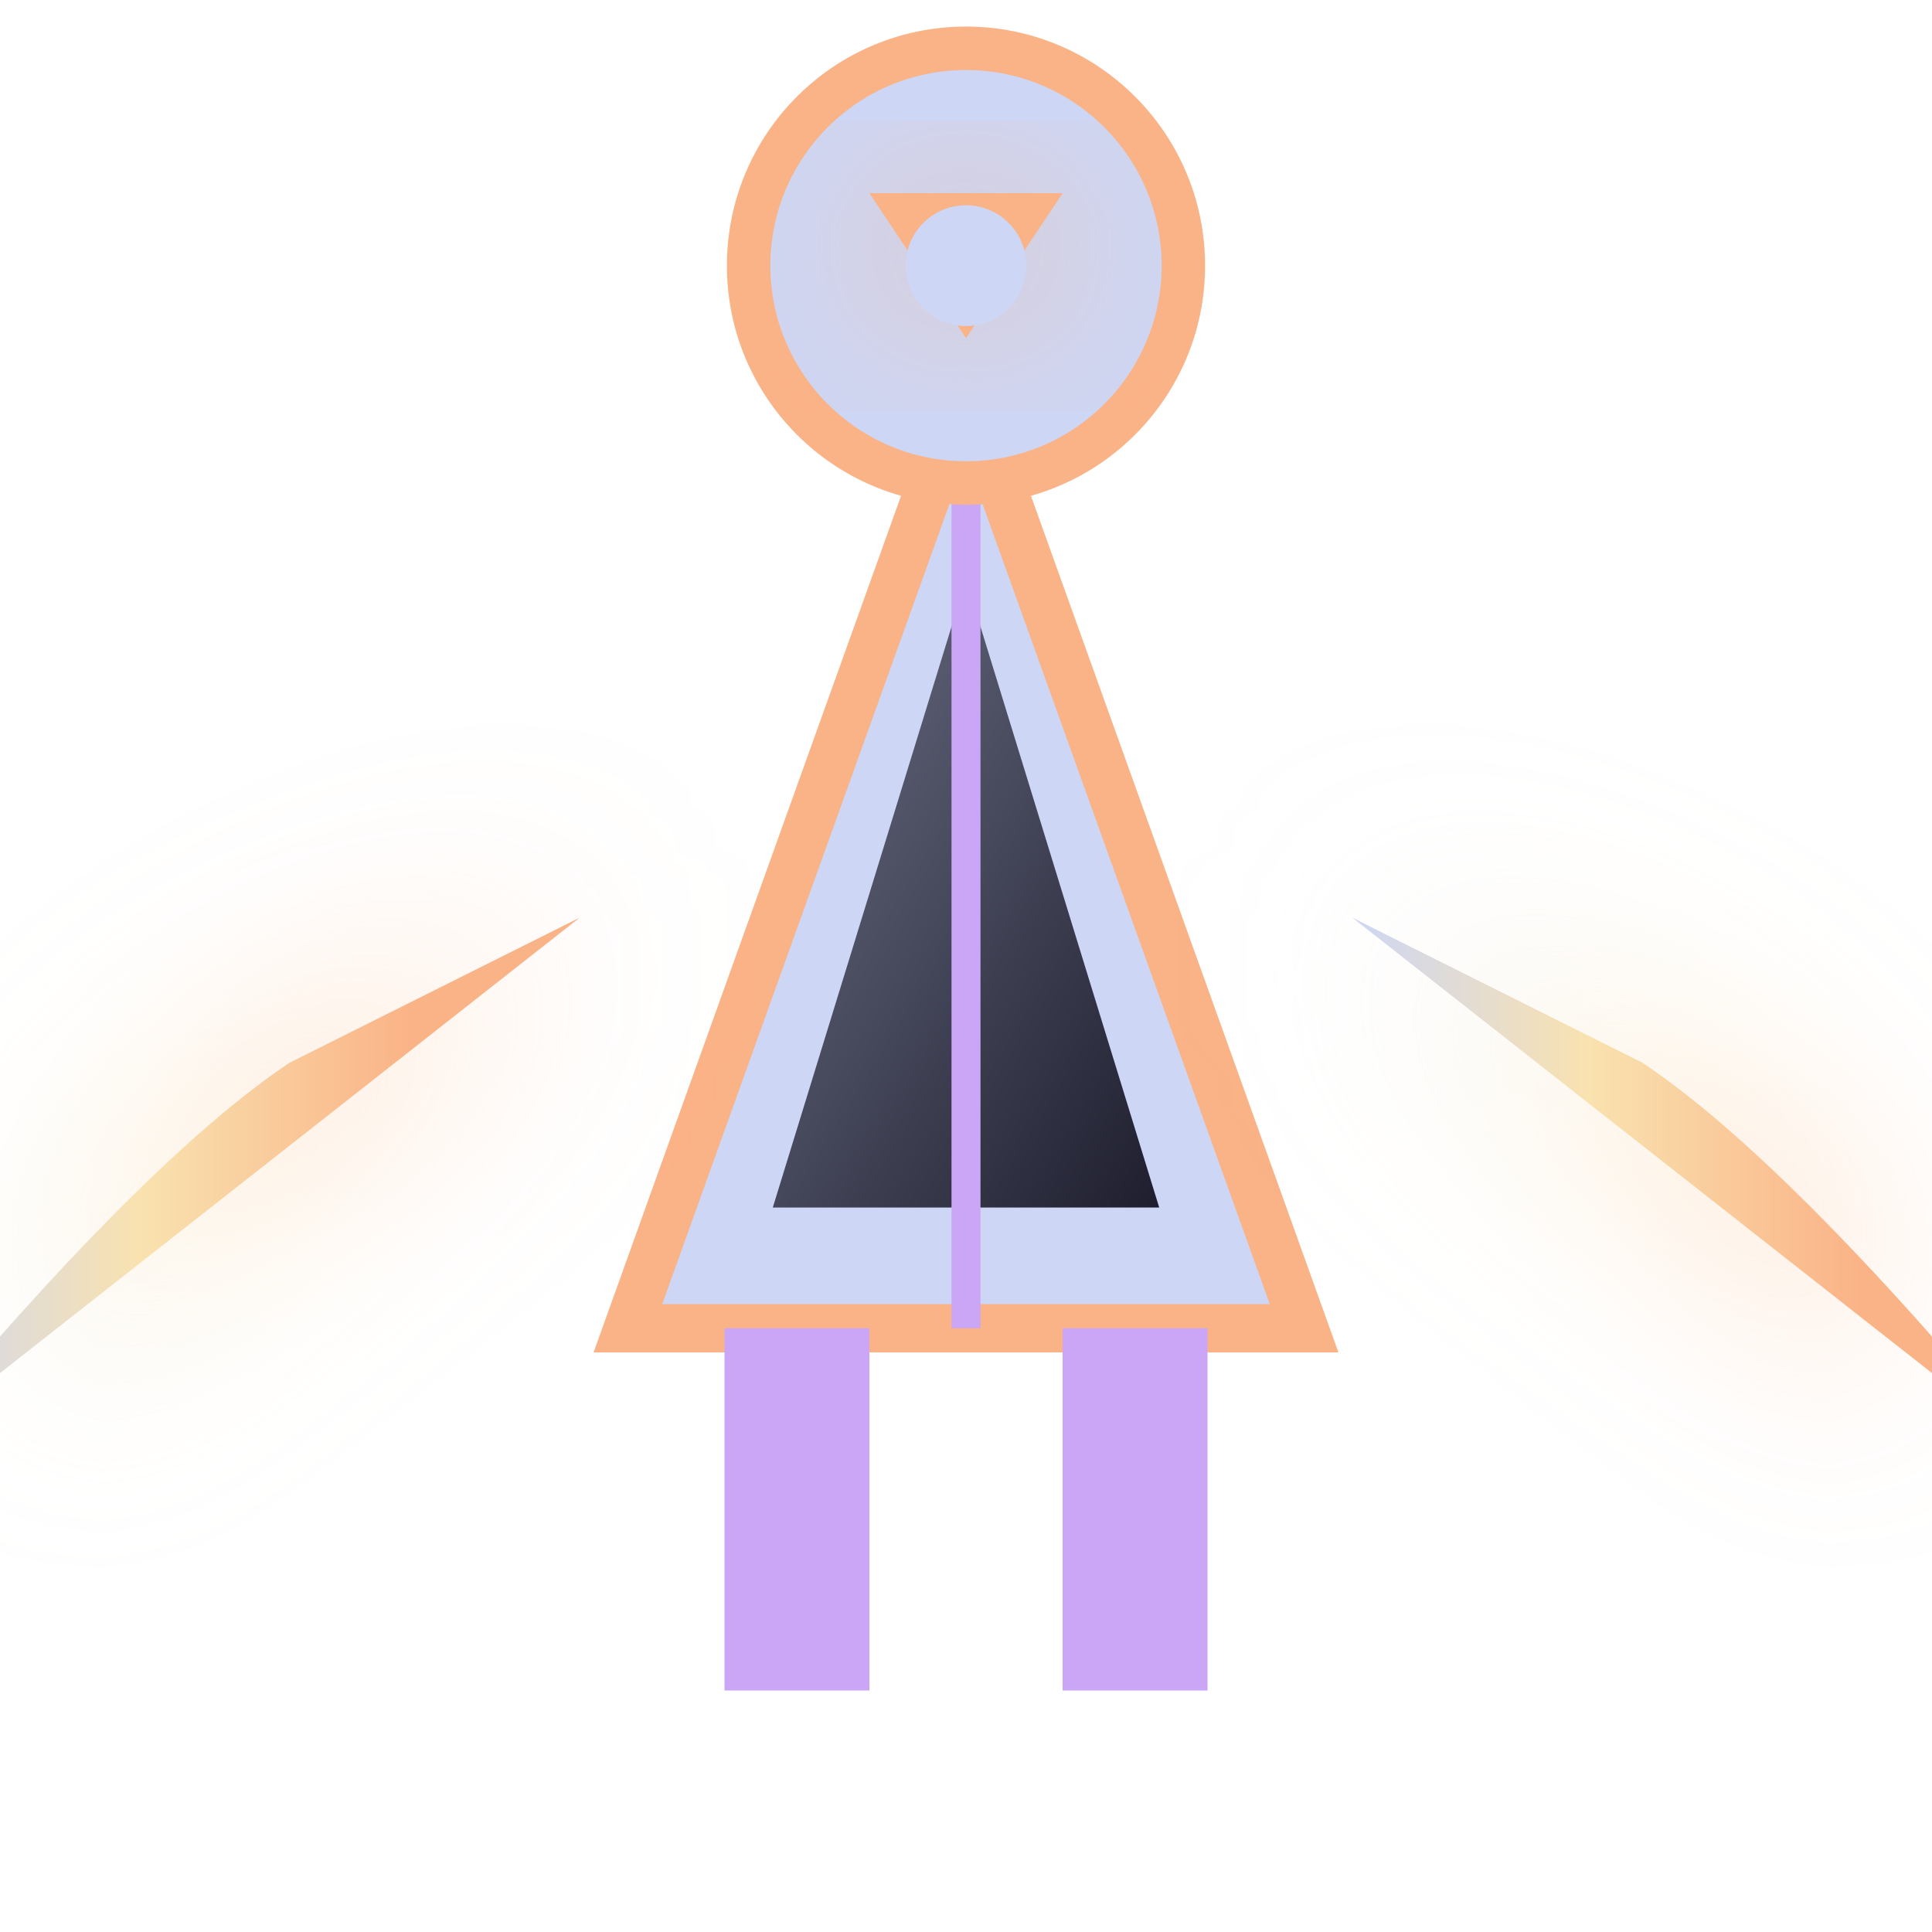
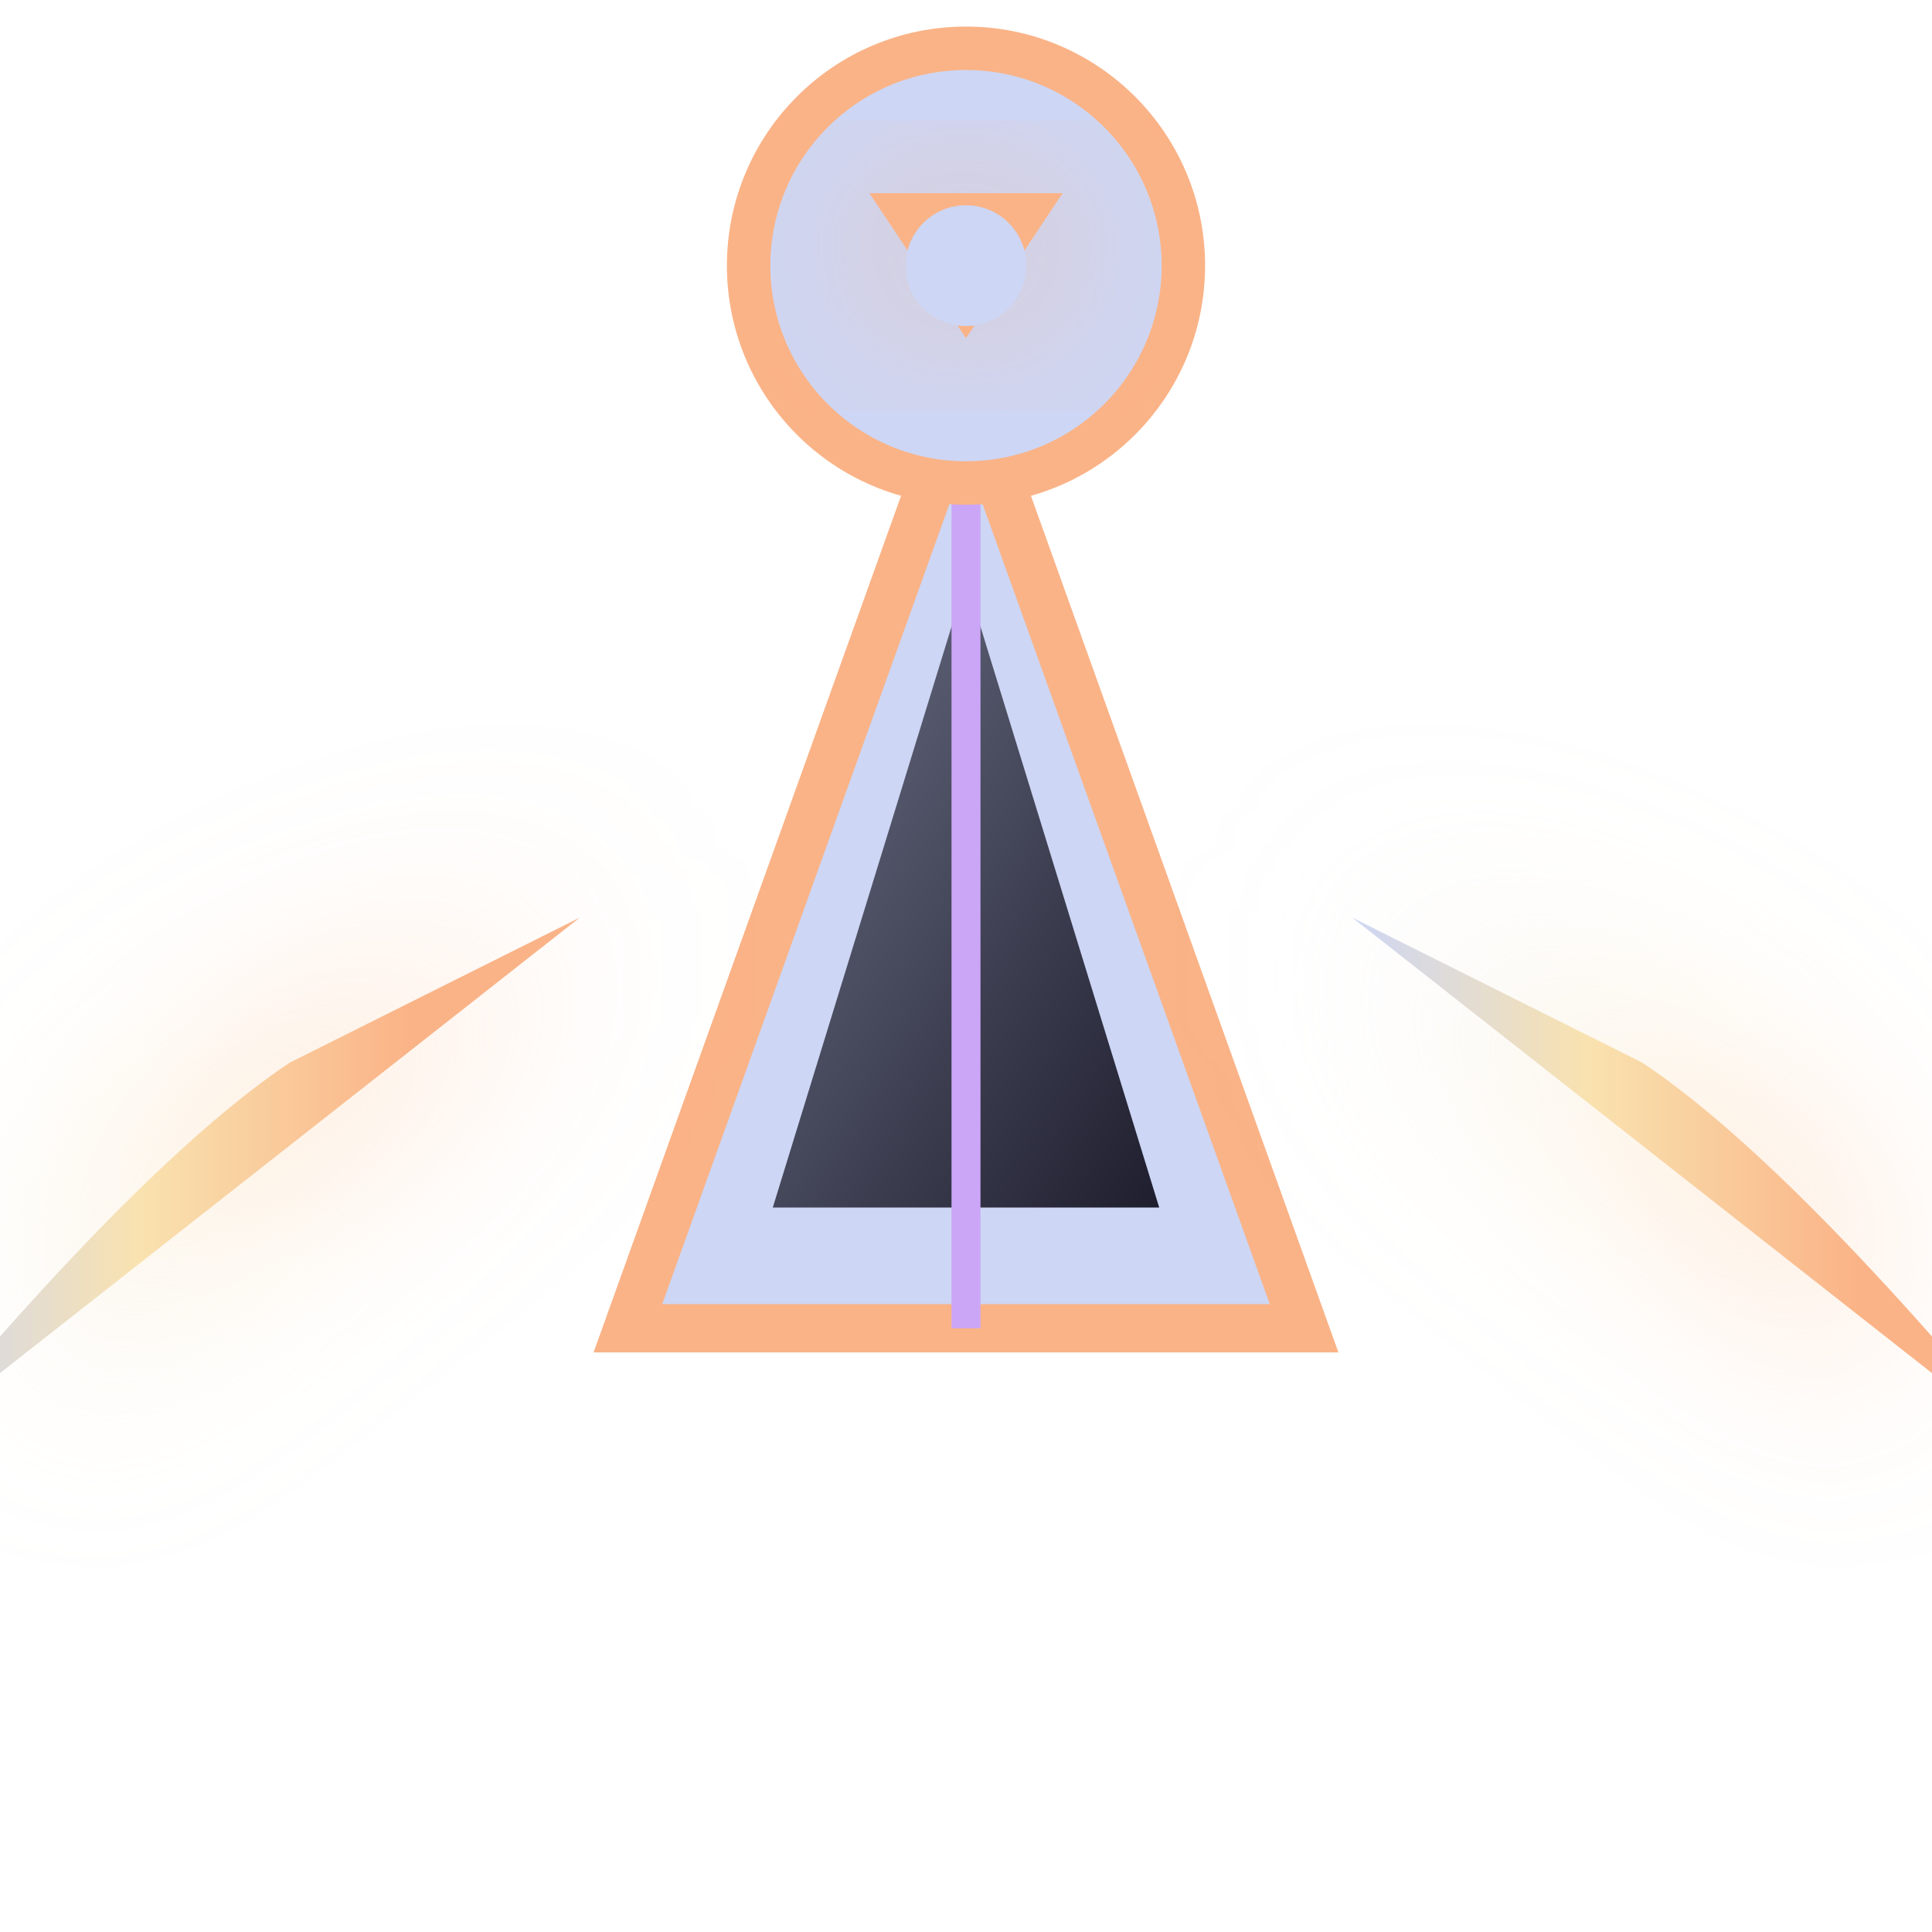
<svg xmlns="http://www.w3.org/2000/svg" viewBox="0 0 80 80" width="80" height="80">
  <defs>
    <filter id="goldGlow" x="-50%" y="-50%" width="200%" height="200%">
      <feGaussianBlur stdDeviation="4.5" result="blur" />
      <feMerge>
        <feMergeNode in="blur" />
        <feMergeNode in="SourceGraphic" />
      </feMerge>
    </filter>
    <filter id="heavyGoldGlow" x="-80%" y="-80%" width="260%" height="260%">
      <feGaussianBlur stdDeviation="7" result="blur1" />
      <feGaussianBlur stdDeviation="2.5" result="blur2" />
      <feMerge>
        <feMergeNode in="blur1" />
        <feMergeNode in="blur2" />
        <feMergeNode in="SourceGraphic" />
      </feMerge>
    </filter>
    <filter id="sakuraGlow" x="-50%" y="-50%" width="200%" height="200%">
      <feGaussianBlur stdDeviation="4" result="blur" />
      <feMerge>
        <feMergeNode in="blur" />
        <feMergeNode in="SourceGraphic" />
      </feMerge>
    </filter>
    <filter id="inkMisty" x="-30%" y="-30%" width="160%" height="160%">
      <feGaussianBlur stdDeviation="1.8" />
    </filter>
    <filter id="redGlow" x="-40%" y="-40%" width="180%" height="180%">
      <feGaussianBlur stdDeviation="3.5" result="blur" />
      <feMerge>
        <feMergeNode in="blur" />
        <feMergeNode in="SourceGraphic" />
      </feMerge>
    </filter>
    <linearGradient id="inkWashGrad" x1="0%" y1="0%" x2="100%" y2="100%">
      <stop offset="0%" stop-color="#313244" />
      <stop offset="60%" stop-color="#11111b" />
      <stop offset="100%" stop-color="#11111b" />
    </linearGradient>
    <linearGradient id="inkWashLight" x1="0%" y1="0%" x2="100%" y2="100%">
      <stop offset="0%" stop-color="#6c7086" />
      <stop offset="50%" stop-color="#45475a" />
      <stop offset="100%" stop-color="#1e1e2e" />
    </linearGradient>
    <linearGradient id="spiritGold" x1="0%" y1="0%" x2="100%" y2="0%">
      <stop offset="0%" stop-color="#cdd6f4" />
      <stop offset="35%" stop-color="#f9e2af" />
      <stop offset="75%" stop-color="#fab387" />
      <stop offset="100%" stop-color="#fab387" />
    </linearGradient>
    <linearGradient id="sacredMaple" x1="0%" y1="0%" x2="100%" y2="100%">
      <stop offset="0%" stop-color="#f38ba8" />
      <stop offset="50%" stop-color="#fab387" />
      <stop offset="100%" stop-color="#eba0ac" />
    </linearGradient>
    <linearGradient id="sakuraBlade" x1="0%" y1="0%" x2="100%" y2="100%">
      <stop offset="0%" stop-color="#cdd6f4" />
      <stop offset="40%" stop-color="#f2cdcd" />
      <stop offset="85%" stop-color="#f5c2e7" />
      <stop offset="100%" stop-color="#cba6f7" />
    </linearGradient>
    <linearGradient id="crimsonGaze" x1="0%" y1="0%" x2="100%" y2="100%">
      <stop offset="0%" stop-color="#f38ba8" />
      <stop offset="60%" stop-color="#eba0ac" />
      <stop offset="100%" stop-color="#1e1e2e" />
    </linearGradient>
  </defs>
  <polygon points="40,16 54,55 26,55" fill="#cdd6f4" stroke="#fab387" stroke-width="2" />
  <polygon points="40,24 48,50 32,50" fill="url(#inkWashLight)" />
  <line x1="40" y1="16" x2="40" y2="55" stroke="#cba6f7" stroke-width="1.2" />
  <circle cx="40" cy="11" r="9" fill="#cdd6f4" stroke="#fab387" stroke-width="1.8" />
  <polygon points="36,8 44,8 40,14" fill="#fab387" filter="url(#goldGlow)" />
  <circle cx="40" cy="11" r="2.5" fill="#cdd6f4" />
  <path d="M 24 38 L -4 60 Q 6 48 12 44 Z" fill="url(#spiritGold)" filter="url(#goldGlow)" />
  <path d="M 56 38 L 84 60 Q 74 48 68 44 Z" fill="url(#spiritGold)" filter="url(#goldGlow)" />
-   <rect x="30" y="55" width="6" height="15" fill="#cba6f7" />
-   <rect x="44" y="55" width="6" height="15" fill="#cba6f7" />
</svg>
